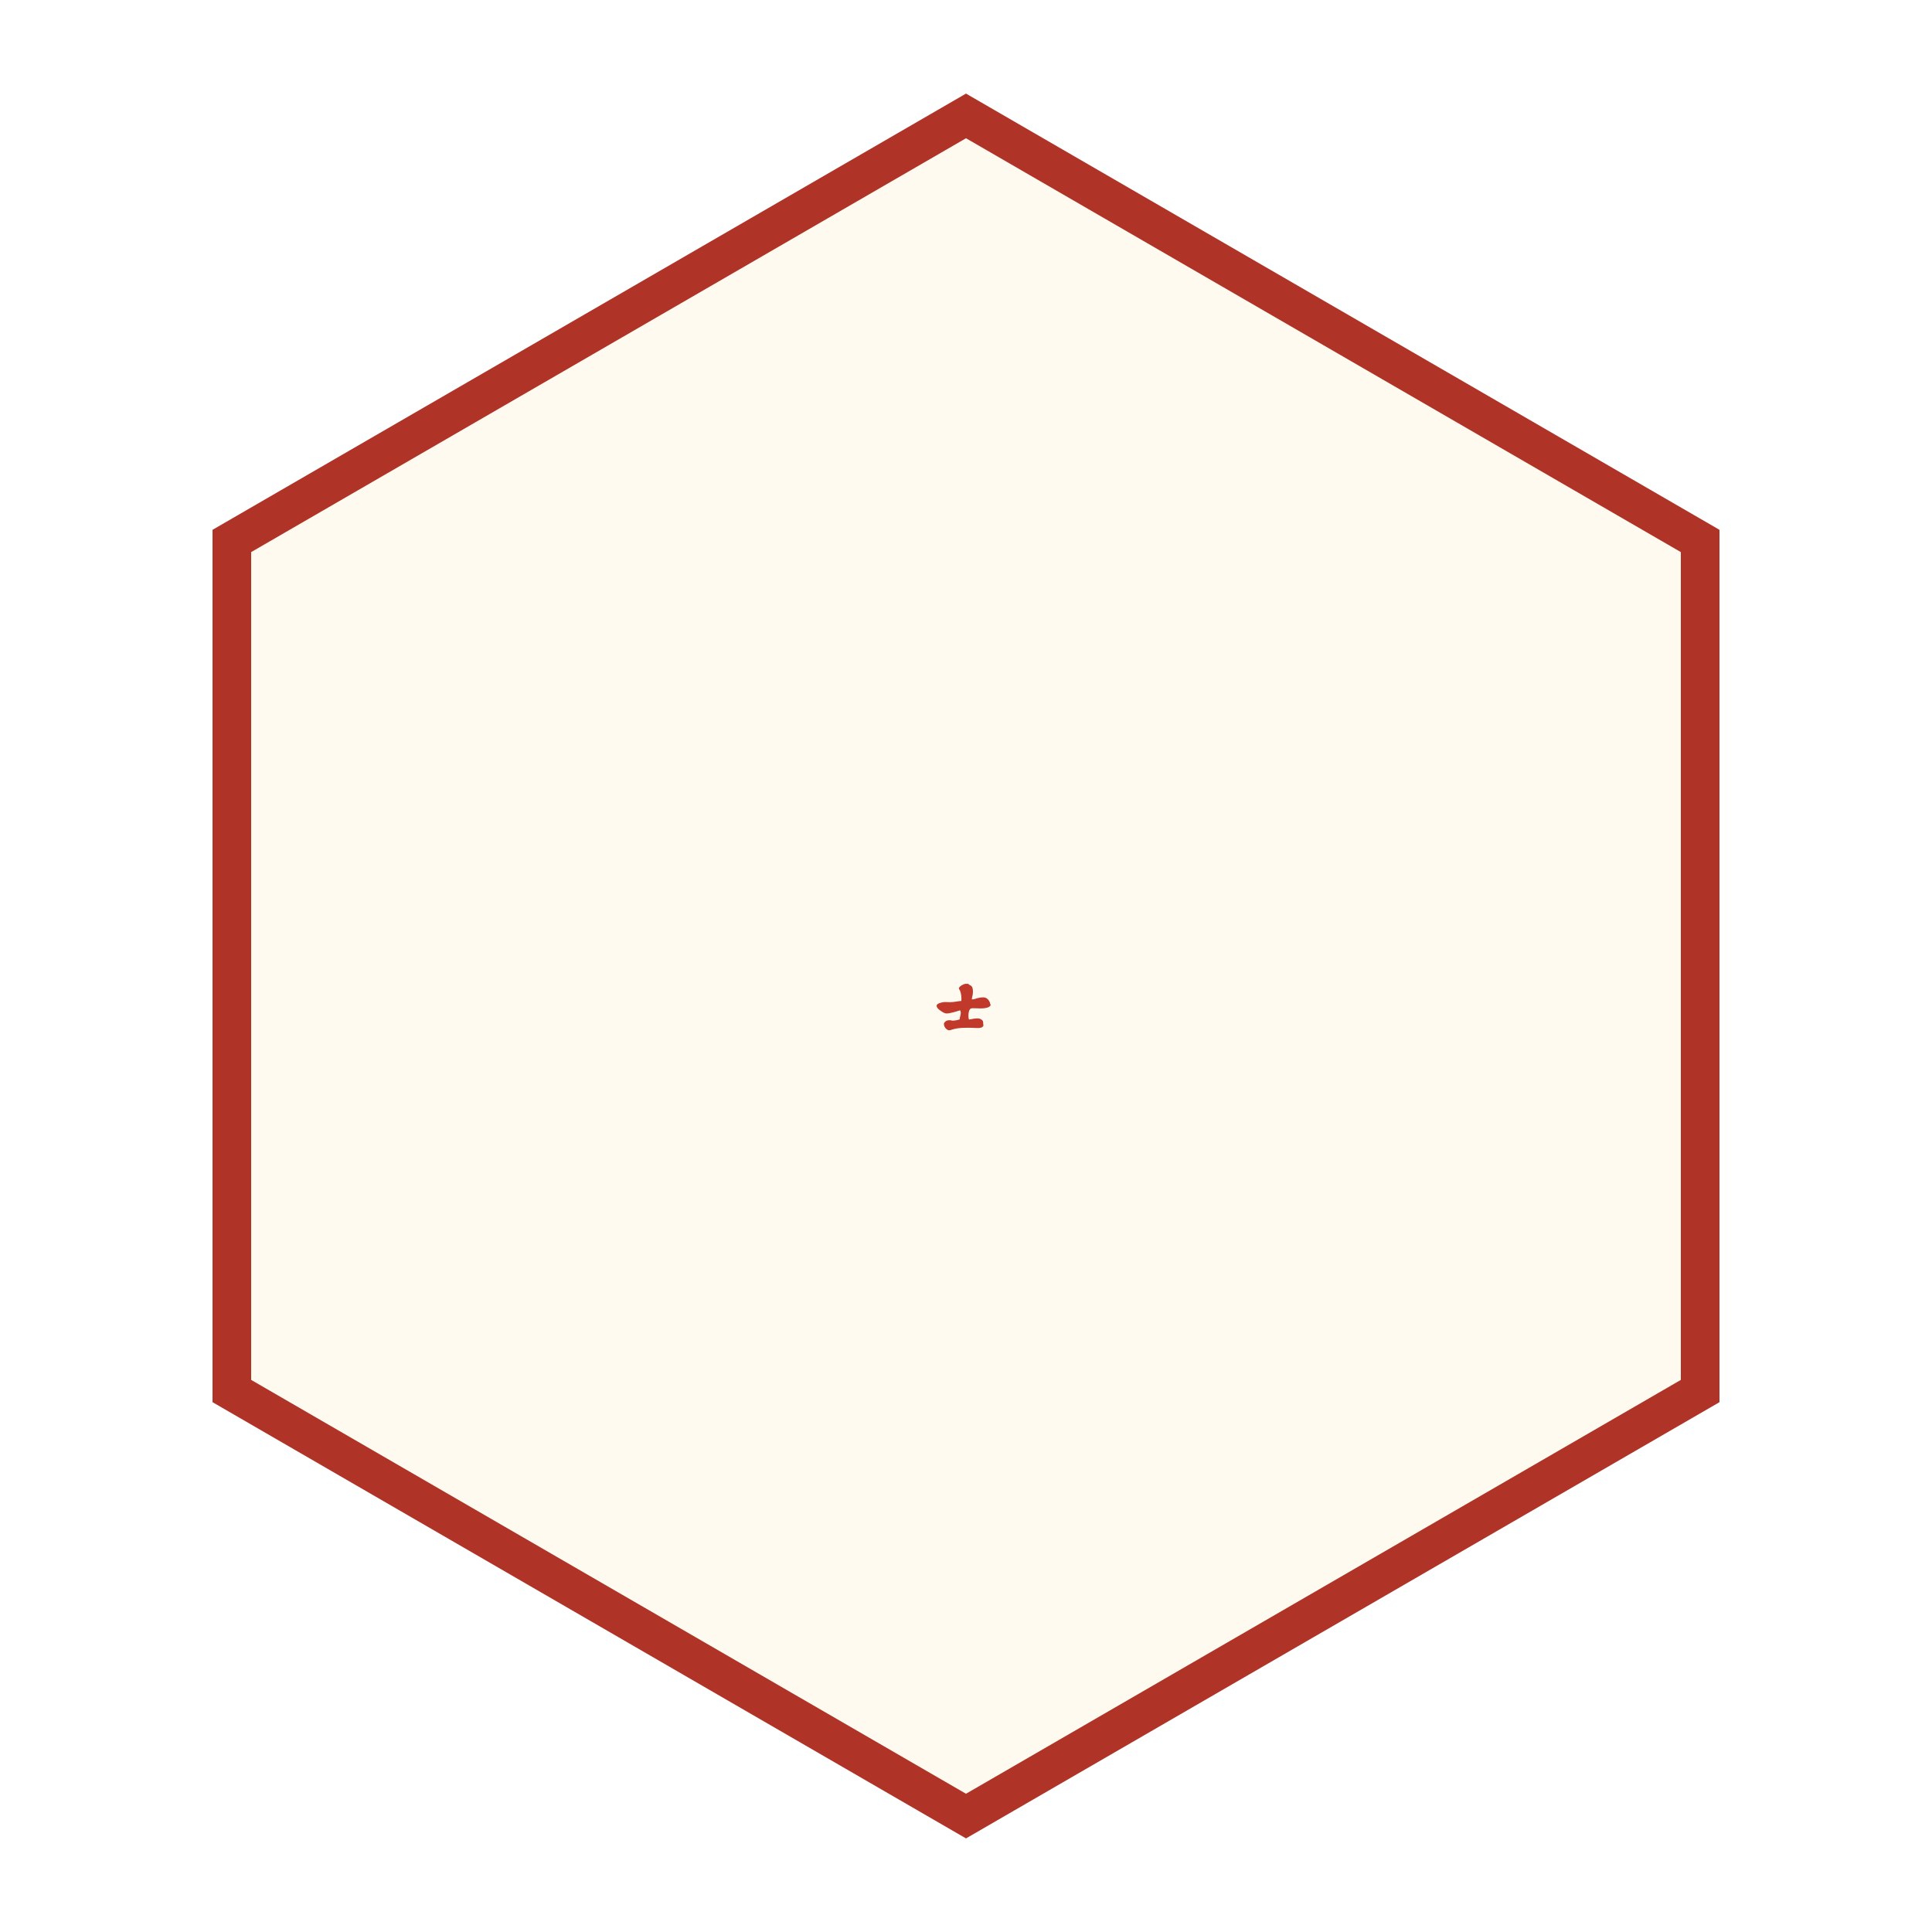
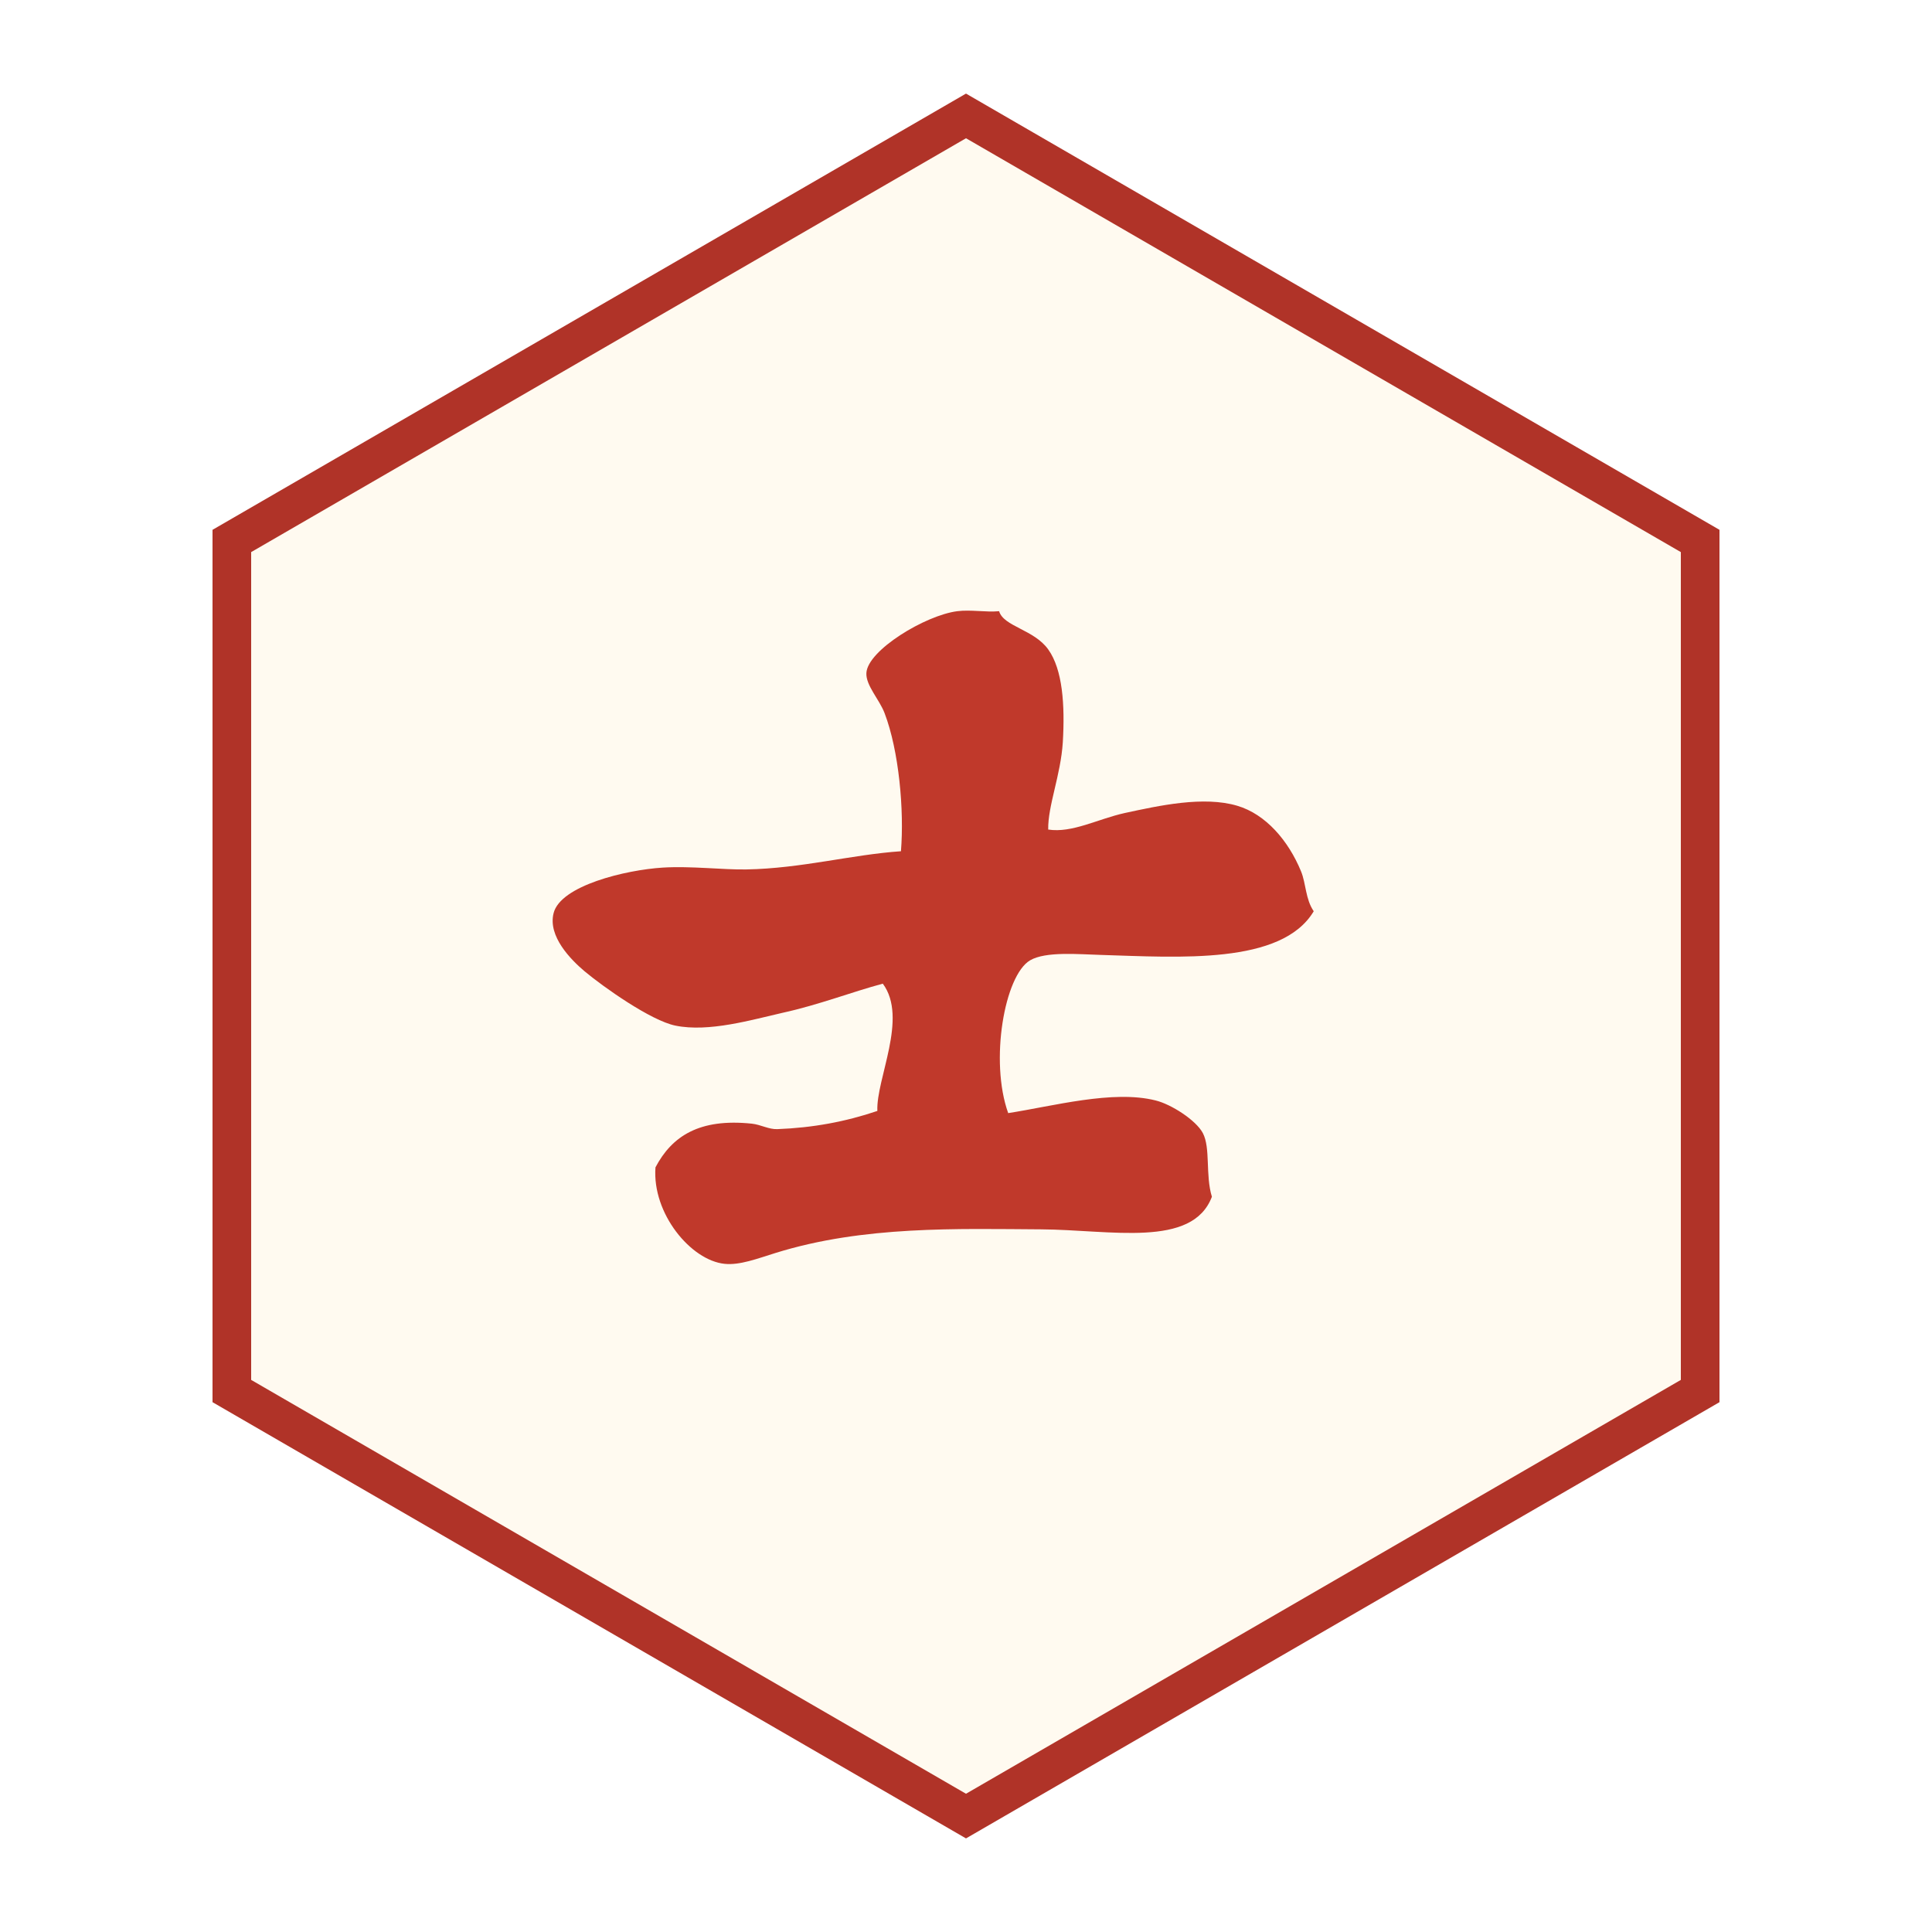
<svg xmlns="http://www.w3.org/2000/svg" viewBox="0 0 100 100" width="256" height="256">
  <polygon points="50,6 88,28 88,72 50,94 12,72 12,28" fill="#fffaf0" stroke="#b03328" stroke-width="2" />
-   <g transform="translate(50 50) translate(0 2.400) scale(0.101) translate(-253.078 -36.656)">
+   <g transform="translate(50 50) translate(0 2.400) scale(1.42) translate(-253.078 -36.656)">
    <path d="M242.486,37.139c-0.896-0.182-2.629-1.41-3.313-1.982c-0.495-0.419-1.344-1.271-1.127-2.119     c0.255-1.004,2.623-1.574,3.979-1.659c1.037-0.063,2.194,0.083,3.047,0.067c2.01-0.035,3.844-0.542,5.635-0.663     c0.121-1.498-0.071-3.66-0.598-5.037c-0.189-0.497-0.685-1.007-0.662-1.458c0.039-0.827,2.146-2.106,3.313-2.255     c0.494-0.063,1.034,0.045,1.525,0c0.164,0.56,1.27,0.666,1.789,1.392c0.527,0.734,0.613,2.026,0.533,3.383     c-0.076,1.206-0.547,2.313-0.533,3.184c0.869,0.136,1.804-0.383,2.785-0.601c1.254-0.271,2.879-0.631,4.109-0.265     c1.037,0.308,1.859,1.267,2.321,2.386c0.187,0.454,0.159,1.015,0.464,1.458c-1.168,1.958-4.911,1.678-7.756,1.592     c-0.79-0.021-2.008-0.139-2.583,0.197c-0.933,0.55-1.479,3.67-0.798,5.569c1.63-0.252,3.82-0.854,5.371-0.462     c0.572,0.139,1.473,0.719,1.723,1.188c0.288,0.545,0.088,1.531,0.331,2.323c-0.714,1.882-3.69,1.203-6.229,1.188     c-3.029-0.017-6.471-0.138-9.677,0.861c-0.664,0.207-1.308,0.454-1.856,0.396c-1.226-0.124-2.646-1.831-2.52-3.517     c0.6-1.138,1.602-1.793,3.514-1.592c0.328,0.036,0.618,0.212,0.928,0.199c1.285-0.048,2.484-0.269,3.646-0.663     c-0.051-1.168,1.13-3.383,0.199-4.639c-1.103,0.293-2.328,0.771-3.646,1.06C245.268,36.927,243.707,37.389,242.486,37.139z" fill="#c0392b" />
  </g>
</svg>
